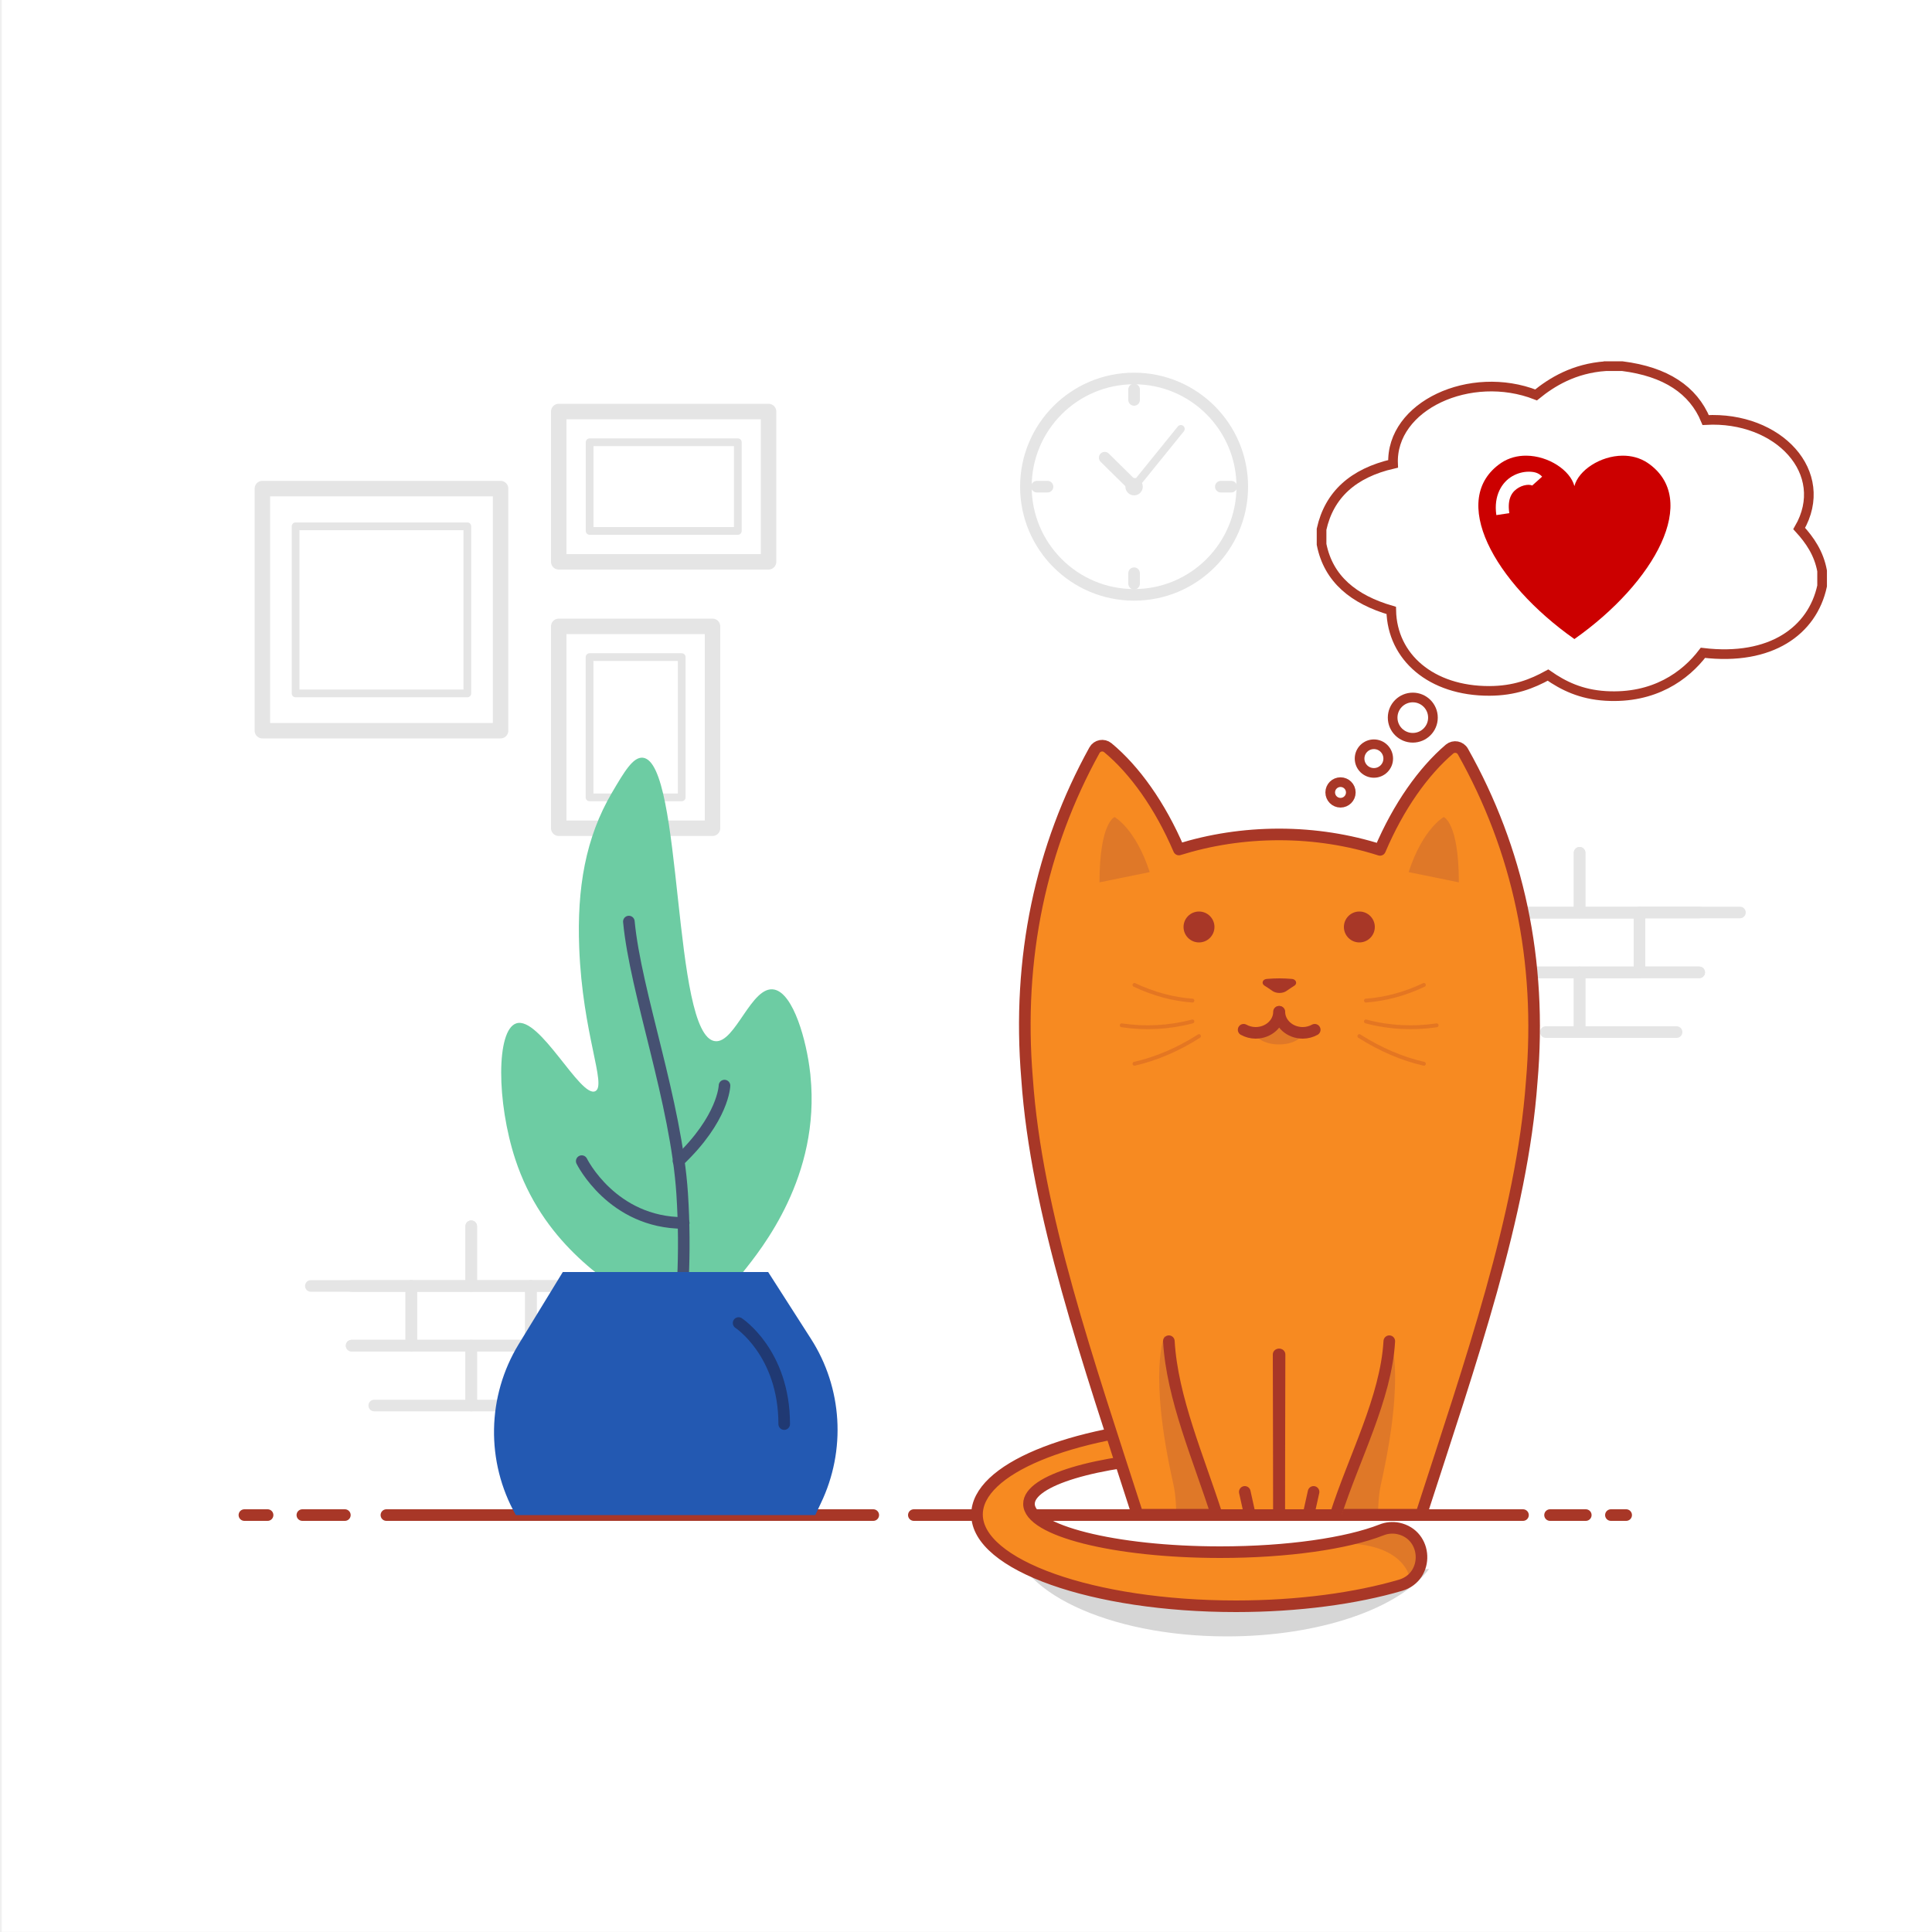
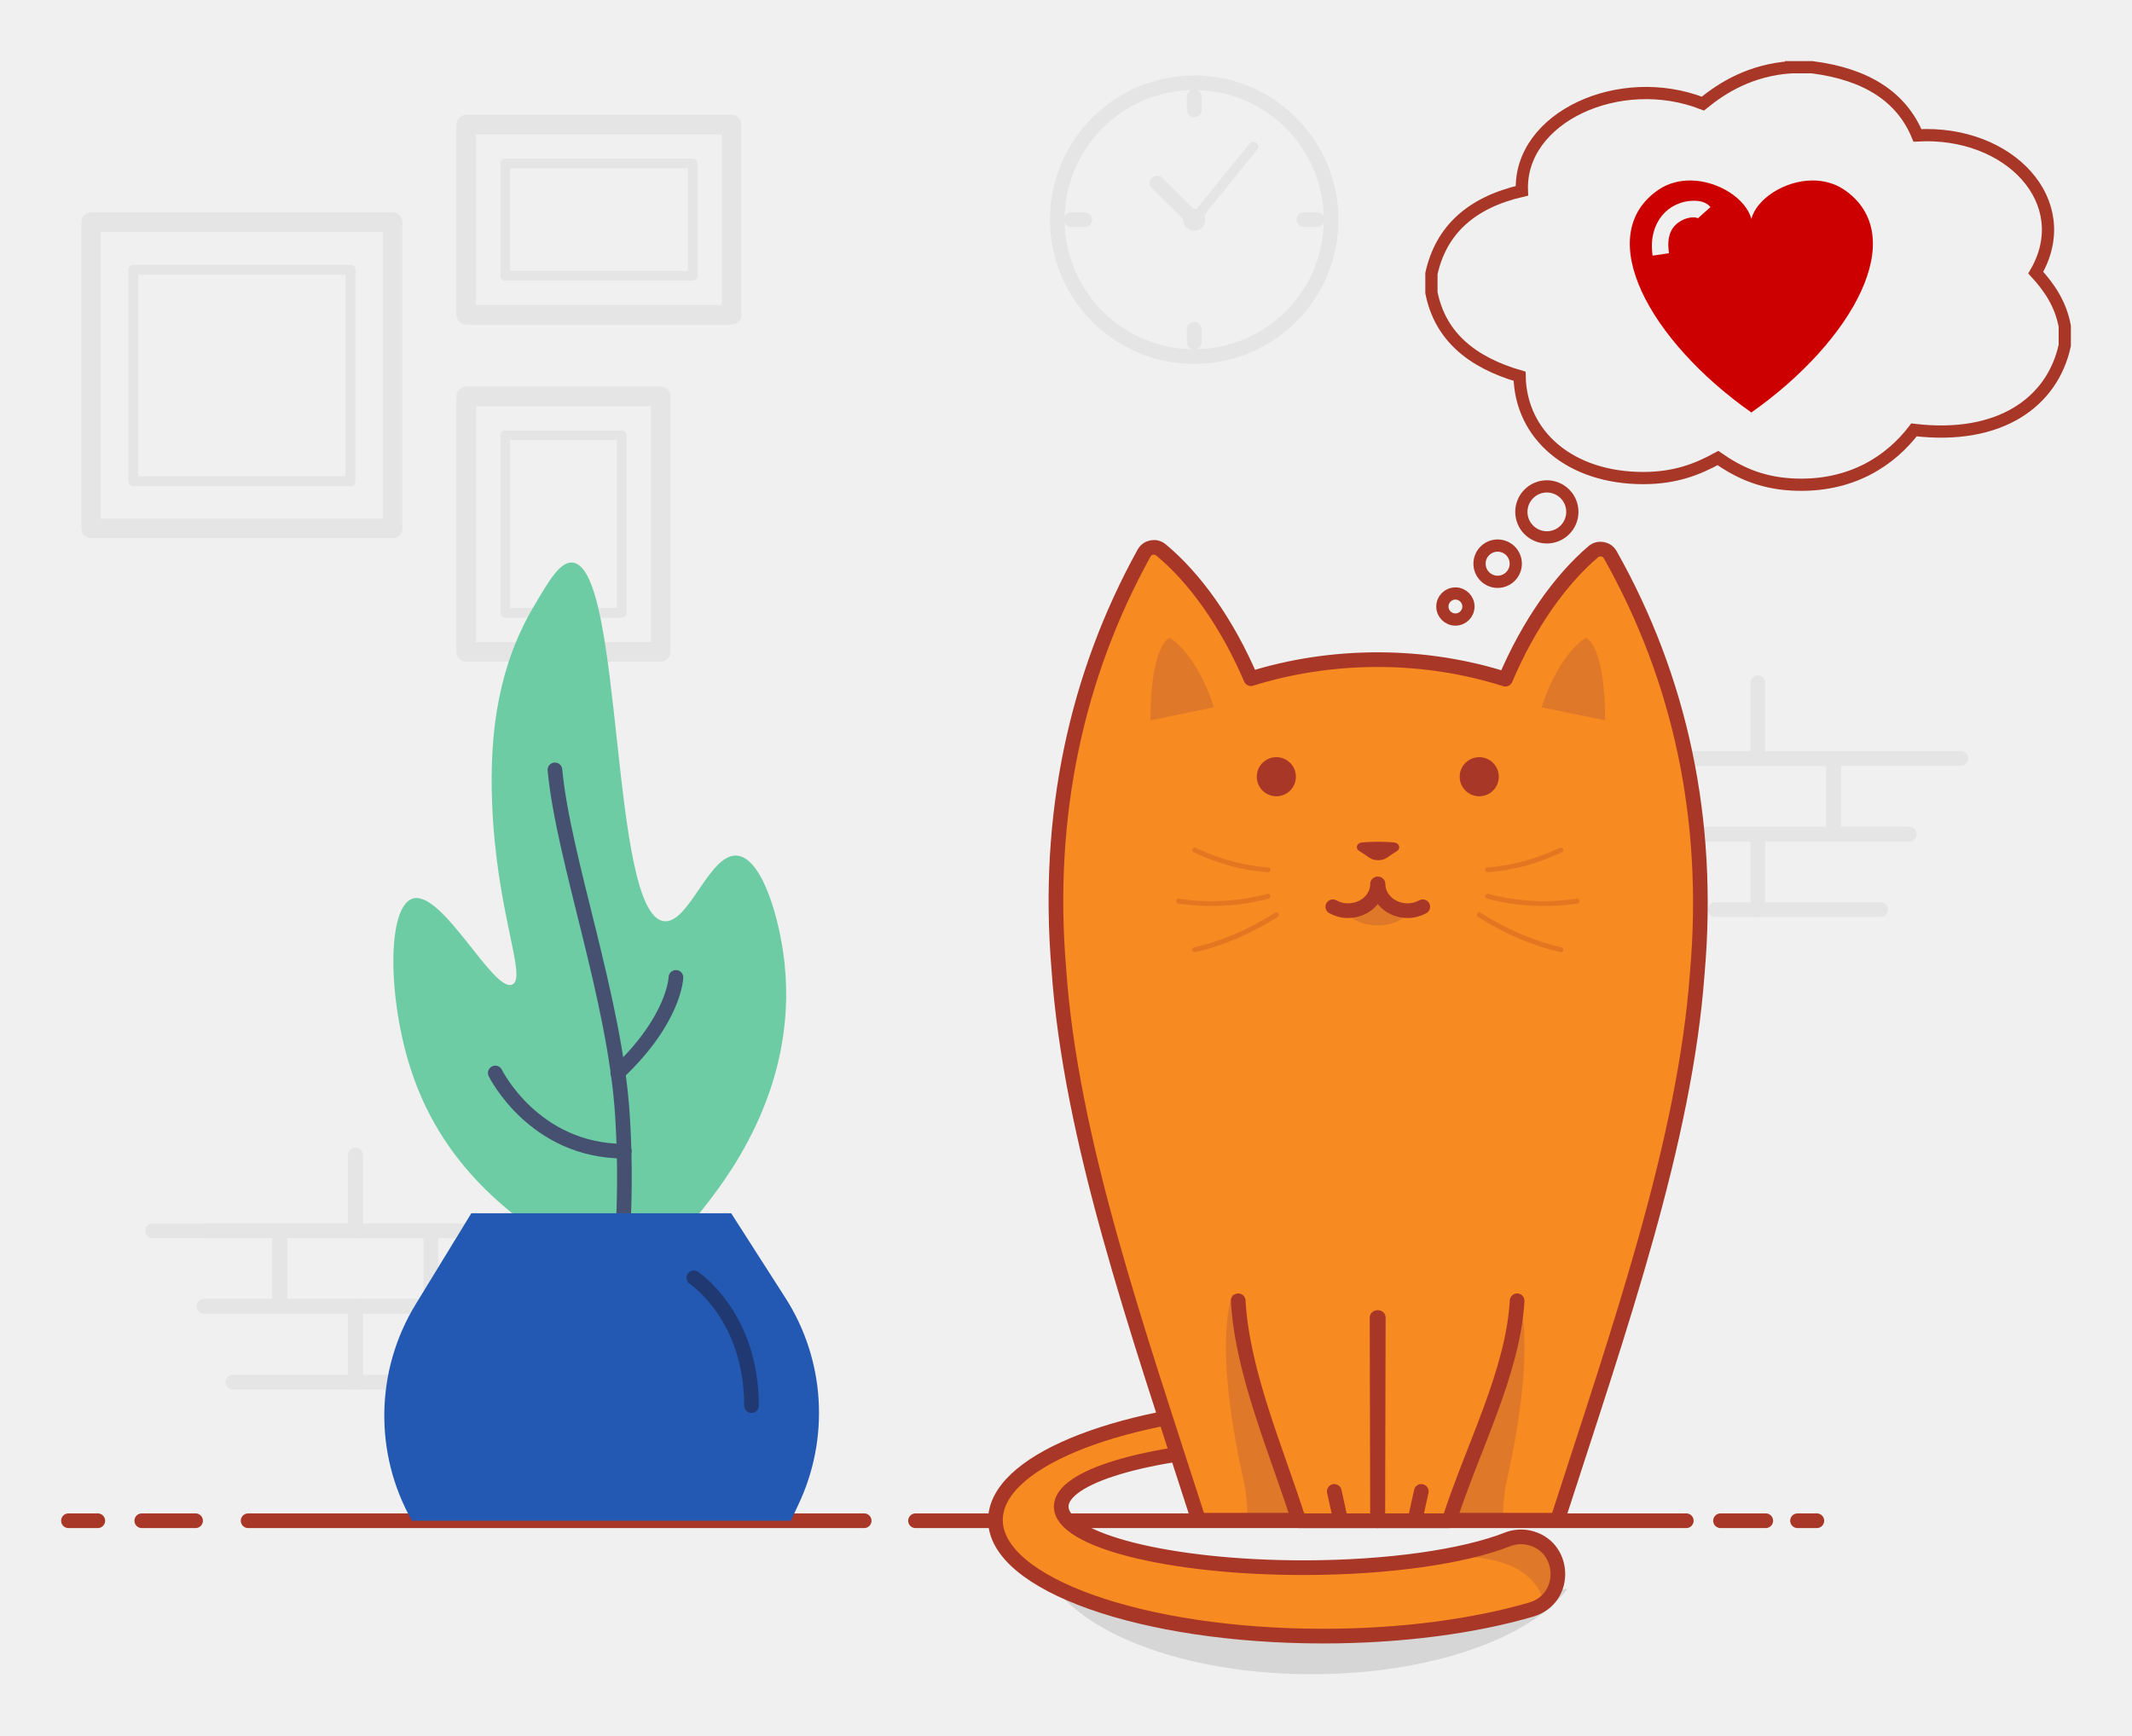
- <svg xmlns="http://www.w3.org/2000/svg" version="1.1" id="Layer_1" x="0px" y="0px" viewBox="0 0 1000 1000" style="enable-background:new 0 0 1000 1000;" xml:space="preserve">
+ <svg xmlns="http://www.w3.org/2000/svg" version="1.1" id="Layer_1" x="0px" y="0px" viewBox="0 0 872.117 709.982" xml:space="preserve" width="872.117" height="709.982">
  <defs id="defs15095">
	
	
	
	
	
	
	
	
	
	
	
	
	
	
	
	
	
	
	
	
</defs>
  <style type="text/css" id="style14799">
	.st0{fill:#F4F5F8;}
	.st1{fill:none;stroke:#E5E5E5;stroke-width:6;stroke-linecap:round;stroke-linejoin:round;stroke-miterlimit:10;}
	.st2{fill:#E5E5E5;}
	.st3{fill:none;stroke:#E5E5E5;stroke-width:4;stroke-linecap:round;stroke-linejoin:round;stroke-miterlimit:10;}
	.st4{fill:none;stroke:#E5E5E5;stroke-width:8;stroke-linecap:round;stroke-linejoin:round;stroke-miterlimit:10;}
	.st5{fill:none;stroke:#A83727;stroke-width:6;stroke-linecap:round;stroke-linejoin:round;stroke-miterlimit:10;}
	.st6{fill:#6DCCA3;}
	.st7{fill:none;stroke:#465172;stroke-width:6;stroke-linecap:round;stroke-linejoin:round;stroke-miterlimit:10;}
	.st8{fill:#2359B2;}
	.st9{opacity:0.67;fill:none;stroke:#1E2A54;stroke-width:6;stroke-linecap:round;stroke-linejoin:round;stroke-miterlimit:10;}
	.st10{fill:#D6D6D6;}
	.st11{fill:#F78A21;}
	.st12{opacity:0.26;fill:#9B463D;}
	.st13{fill:#A83727;}
	.st14{opacity:0.24;}
	.st15{fill:none;stroke:#A83727;stroke-width:2;stroke-linecap:round;stroke-linejoin:round;stroke-miterlimit:10;}
</style>
-   <rect id="XMLID_26_-3" class="st0" width="1000" height="1000" style="enable-background:new 0 0 1000 1000;fill:#ffffff" x="0.913" y="-0.107" />
-   <g fill-rule="evenodd" id="g25971" transform="matrix(0.2340132,0,0,0.2340132,673.1694,161.7572)" style="fill:none;fill-opacity:1;stroke:#a83727;stroke-width:21.366;stroke-miterlimit:4;stroke-dasharray:none;stroke-opacity:1">
+   <g fill-rule="evenodd" id="g25971" transform="matrix(0.2340132,0,0,0.2340132,574.6694,-0.2609823)" style="fill:none;fill-opacity:1;stroke:#a83727;stroke-width:21.366;stroke-miterlimit:4;stroke-dasharray:none;stroke-opacity:1">
    <path d="m 675.05,118.63 h 36.48 c 96.625,12.191 157.01,52.777 184.51,119.18 161.09,-8.855 278.21,116.71 206.83,239.95 23.734,25.895 43.535,54.863 50.688,93.742 v 33.383 c -21.312,98.953 -113.02,165.82 -263.57,147.82 -38.734,50.809 -107.66,101.69 -214.92,95.352 -55.441,-3.336 -94.008,-22.656 -127.78,-46.129 -35.566,19.512 -74.09,34.824 -129.74,34.992 -128.76,0.289 -214.89,-74.879 -216.98,-177.98 C 117.791,634.819 61.728,589.795 46.458,512.76 v -33.383 c 16.848,-76.344 69.863,-124.3 158.14,-144.62 -5.305,-128.79 171.27,-209.26 316.32,-152.52 34.539,-28.055 83.402,-58.656 154.13,-63.598 z" id="path25963" style="fill:none;fill-opacity:1;stroke:#a83727;stroke-width:21.366;stroke-miterlimit:4;stroke-dasharray:none;stroke-opacity:1" />
    <path d="m 292.8,896.04 c 0,24.613 -19.953,44.57 -44.57,44.57 -24.613,0 -44.566,-19.957 -44.566,-44.57 0,-24.613 19.953,-44.566 44.566,-44.566 24.617,0 44.57,19.953 44.57,44.566" id="path25965" style="fill:none;fill-opacity:1;stroke:#a83727;stroke-width:21.366;stroke-miterlimit:4;stroke-dasharray:none;stroke-opacity:1" />
    <path d="m 193.89,986.62 c 0,17.496 -14.184,31.68 -31.68,31.68 -17.496,0 -31.68,-14.184 -31.68,-31.68 0,-17.496 14.184,-31.68 31.68,-31.68 17.496,0 31.68,14.184 31.68,31.68" id="path25967" style="fill:none;fill-opacity:1;stroke:#a83727;stroke-width:21.366;stroke-miterlimit:4;stroke-dasharray:none;stroke-opacity:1" />
    <path d="m 111.14,1061.5 c 0,12.578 -10.199,22.777 -22.777,22.777 -12.578,0 -22.773,-10.199 -22.773,-22.777 0,-12.578 10.195,-22.773 22.773,-22.773 12.578,0 22.777,10.195 22.777,22.773" id="path25969" style="fill:none;fill-opacity:1;stroke:#a83727;stroke-width:21.366;stroke-miterlimit:4;stroke-dasharray:none;stroke-opacity:1" />
  </g>
-   <path d="m 790.02,235.854 c -4.478,-0.033 -8.975,1.067 -12.951,3.694 -27.615,18.713 -3.815,61.898 37.842,91.227 41.656,-29.327 65.456,-72.512 37.842,-91.227 -3.975,-2.627 -8.473,-3.727 -12.951,-3.694 -11.443,0.083 -22.758,7.548 -24.894,15.749 -2.132,-8.201 -13.447,-15.666 -24.894,-15.749 m 1.06,8.306 c 2.634,-0.028 5.184,0.389 7.125,2.556 l -5.052,4.52 c 0.28,0.313 -0.563,-0.313 -2,-0.298 -1.436,0.016 -3.304,0.446 -4.957,1.389 -3.306,1.883 -6.161,5.322 -4.974,13.287 l -6.705,1 c -1.504,-10.094 2.884,-17.075 8.325,-20.176 2.721,-1.549 5.605,-2.249 8.239,-2.283" fill-rule="evenodd" id="path1326" style="fill:#cc0000;fill-opacity:1;stroke-width:0.083" />
-   <g id="XMLID_278_">
+   <path d="m 691.52,73.836 c -4.478,-0.033 -8.975,1.067 -12.951,3.694 -27.615,18.713 -3.815,61.898 37.842,91.227 41.656,-29.327 65.456,-72.512 37.842,-91.227 -3.975,-2.627 -8.473,-3.727 -12.951,-3.694 -11.443,0.083 -22.758,7.548 -24.894,15.749 -2.132,-8.201 -13.447,-15.666 -24.894,-15.749 m 1.06,8.306 c 2.634,-0.028 5.184,0.389 7.125,2.556 l -5.052,4.52 c 0.28,0.313 -0.563,-0.313 -2,-0.298 -1.436,0.016 -3.304,0.446 -4.957,1.389 -3.306,1.883 -6.161,5.322 -4.974,13.287 l -6.705,1 c -1.504,-10.094 2.884,-17.075 8.325,-20.176 2.721,-1.549 5.605,-2.249 8.239,-2.283" fill-rule="evenodd" id="path1326" style="fill:#cc0000;fill-opacity:1;stroke-width:0.083" />
+   <g id="XMLID_278_" transform="translate(-98.5,-162.0182)">
    <polyline id="XMLID_285_" class="st1" points="243.9,634.7 243.9,665.6 182,665.6  " />
    <polyline id="XMLID_284_" class="st1" points="305.7,665.6 243.9,665.6 243.9,634.7  " />
    <rect id="XMLID_283_" x="212.9" y="665.6" class="st1" width="61.9" height="30.9" />
    <polyline id="XMLID_282_" class="st1" points="261.4,727.5 243.9,727.5 243.9,696.5 305.7,696.5  " />
    <polyline id="XMLID_281_" class="st1" points="182,696.5 243.9,696.5 243.9,727.5 193.7,727.5  " />
    <polyline id="XMLID_280_" class="st1" points="160.9,665.6 212.9,665.6 212.9,696.5 182,696.5  " />
    <polyline id="XMLID_279_" class="st1" points="319.4,696.5 274.8,696.5 274.8,665.6 296.2,665.6  " />
  </g>
-   <g id="XMLID_2_">
+   <g id="XMLID_2_" transform="translate(-98.5,-162.0182)">
    <polyline id="XMLID_49_" class="st1" points="817.6,441.4 817.6,472.3 879.5,472.3  " />
    <polyline id="XMLID_38_" class="st1" points="755.8,472.3 817.6,472.3 817.6,441.4  " />
-     <rect id="XMLID_37_" x="786.7" y="472.3" transform="matrix(-1 -4.487045e-11 4.487045e-11 -1 1635.286 975.629)" class="st1" width="61.9" height="30.9" />
+     <rect id="XMLID_37_" x="786.7" y="472.3" transform="rotate(180,817.6429,487.8145)" class="st1" width="61.9" height="30.9" />
    <polyline id="XMLID_26_" class="st1" points="800.1,534.2 817.6,534.2 817.6,503.3 755.8,503.3  " />
    <polyline id="XMLID_8_" class="st1" points="879.5,503.3 817.6,503.3 817.6,534.2 867.8,534.2  " />
    <polyline id="XMLID_4_" class="st1" points="900.6,472.3 848.6,472.3 848.6,503.3 879.5,503.3  " />
    <polyline id="XMLID_3_" class="st1" points="742.1,503.3 786.7,503.3 786.7,472.3 765.3,472.3  " />
  </g>
-   <g id="XMLID_288_">
+   <g id="XMLID_288_" transform="translate(-98.5,-162.0182)">
    <circle id="XMLID_175_" class="st1" cx="587" cy="251.9" r="56" />
    <line id="XMLID_178_" class="st1" x1="587" y1="201.6" x2="587" y2="207" />
    <line id="XMLID_179_" class="st1" x1="587" y1="296.7" x2="587" y2="302.1" />
    <line id="XMLID_180_" class="st1" x1="637.3" y1="251.9" x2="631.9" y2="251.9" />
    <line id="XMLID_177_" class="st1" x1="542.2" y1="251.9" x2="536.7" y2="251.9" />
    <circle id="XMLID_181_" class="st2" cx="587" cy="251.9" r="4.5" />
    <line id="XMLID_183_" class="st3" x1="587" y1="251.9" x2="611.2" y2="222" />
    <line id="XMLID_184_" class="st1" x1="571.8" y1="236.9" x2="587" y2="251.9" />
  </g>
-   <g id="XMLID_23_">
+   <g id="XMLID_23_" transform="translate(-98.5,-162.0182)">
    <rect id="XMLID_22_" x="135.8" y="252.9" class="st4" width="123.3" height="125.3" />
-     <rect id="XMLID_114_" x="154.3" y="271.2" transform="matrix(-1.836970e-16 1 -1 -1.836970e-16 513.0942 118.1157)" class="st3" width="86.5" height="88.9" />
+     <rect id="XMLID_114_" x="154.3" y="271.2" transform="rotate(90,197.4892,315.6049)" class="st3" width="86.5" height="88.9" />
    <rect id="XMLID_18_" x="289.2" y="213" class="st4" width="108.6" height="77.8" />
-     <rect id="XMLID_122_" x="320.6" y="213.5" transform="matrix(-1.836970e-16 1 -1 -1.836970e-16 595.3908 -91.6892)" class="st3" width="45.9" height="76.7" />
-     <rect id="XMLID_115_" x="292.7" y="352.6" transform="matrix(-1.836970e-16 1 -1 -1.836970e-16 705.4474 47.4194)" class="st3" width="72.6" height="47.7" />
+     <rect id="XMLID_122_" x="320.6" y="213.5" transform="rotate(90,343.54,251.8508)" class="st3" width="45.9" height="76.7" />
+     <rect id="XMLID_115_" x="292.7" y="352.6" transform="rotate(90,329.014,376.4334)" class="st3" width="72.6" height="47.7" />
    <rect id="XMLID_17_" x="289.2" y="324.2" class="st4" width="79.6" height="104.5" />
  </g>
-   <line id="XMLID_59_" class="st5" x1="833.8" y1="784.2" x2="841.7" y2="784.2" />
-   <line id="XMLID_56_" class="st5" x1="802.3" y1="784.2" x2="820.8" y2="784.2" />
-   <line id="XMLID_54_" class="st5" x1="473" y1="784.2" x2="788.3" y2="784.2" />
-   <line id="XMLID_53_" class="st5" x1="200" y1="784.2" x2="452" y2="784.2" />
-   <line id="XMLID_52_" class="st5" x1="156.5" y1="784.2" x2="178.5" y2="784.2" />
-   <line id="XMLID_57_" class="st5" x1="126.5" y1="784.2" x2="138.5" y2="784.2" />
-   <g id="g14846">
-     <path id="XMLID_28_" class="st6" d="M330.9,674.4c-18.2-11.6-50.3-32-64.2-74.4c-9.7-29.6-9.9-66.8,0.5-70.3   c12.1-4,33.2,38.8,40.9,35.1c6.1-2.9-6.6-29.4-8.3-74.3c-1.2-30.6,3.2-56.9,17-80.3c6.3-10.7,10.9-18.6,16-18   c20.9,2.4,15,144,37.3,146.7c10.5,1.3,18.9-29.2,30.7-26.7c10,2.1,16.7,26.8,18.5,42.8c0.1,0.8,0.2,1.4,0.2,1.9   c5.2,51.9-25.1,89.3-35.3,102c-15.3,18.8-25.6,22.6-33.6,22.7C342.2,681.5,335.8,677.6,330.9,674.4z" />
-     <path id="XMLID_41_" class="st7" d="M325.5,477c3.5,37,24.5,93.3,27.6,141c2,31.1,0.1,58.5-3,81" />
-     <path id="XMLID_25_" class="st8" d="M422,784.2H267l0,0c-15.6-27.6-15-61.5,1.5-88.5l22.8-37.3h106.3l22.1,34.5   c16.4,25.5,18.3,57.8,5.2,85.1L422,784.2z" />
-     <path id="XMLID_44_" class="st7" d="M375,561.9c0,0-0.4,17-23.8,39.1" />
-     <path id="XMLID_47_" class="st7" d="M301.1,601c0,0,15.7,32,52.8,32" />
-     <path id="XMLID_48_" class="st9" d="M382.3,684.8c0,0,23.6,15.4,23.6,52.3" />
+   <line id="XMLID_59_" class="st5" x1="735.3" y1="622.182" x2="743.2" y2="622.182" />
+   <line id="XMLID_56_" class="st5" x1="703.8" y1="622.182" x2="722.3" y2="622.182" />
+   <line id="XMLID_54_" class="st5" x1="374.5" y1="622.182" x2="689.8" y2="622.182" />
+   <line id="XMLID_53_" class="st5" x1="101.5" y1="622.182" x2="353.5" y2="622.182" />
+   <line id="XMLID_52_" class="st5" x1="58" y1="622.182" x2="80" y2="622.182" />
+   <line id="XMLID_57_" class="st5" x1="28" y1="622.182" x2="40" y2="622.182" />
+   <g id="g14846" transform="translate(-98.5,-162.0182)">
+     <path id="XMLID_28_" class="st6" d="m 330.9,674.4 c -18.2,-11.6 -50.3,-32 -64.2,-74.4 -9.7,-29.6 -9.9,-66.8 0.5,-70.3 12.1,-4 33.2,38.8 40.9,35.1 6.1,-2.9 -6.6,-29.4 -8.3,-74.3 -1.2,-30.6 3.2,-56.9 17,-80.3 6.3,-10.7 10.9,-18.6 16,-18 20.9,2.4 15,144 37.3,146.7 10.5,1.3 18.9,-29.2 30.7,-26.7 10,2.1 16.7,26.8 18.5,42.8 0.1,0.8 0.2,1.4 0.2,1.9 5.2,51.9 -25.1,89.3 -35.3,102 -15.3,18.8 -25.6,22.6 -33.6,22.7 -8.4,-0.1 -14.8,-4 -19.7,-7.2 z" />
+     <path id="XMLID_41_" class="st7" d="m 325.5,477 c 3.5,37 24.5,93.3 27.6,141 2,31.1 0.1,58.5 -3,81" />
+     <path id="XMLID_25_" class="st8" d="M 422,784.2 H 267 v 0 c -15.6,-27.6 -15,-61.5 1.5,-88.5 l 22.8,-37.3 h 106.3 l 22.1,34.5 c 16.4,25.5 18.3,57.8 5.2,85.1 z" />
+     <path id="XMLID_44_" class="st7" d="m 375,561.9 c 0,0 -0.4,17 -23.8,39.1" />
+     <path id="XMLID_47_" class="st7" d="m 301.1,601 c 0,0 15.7,32 52.8,32" />
+     <path id="XMLID_48_" class="st9" d="m 382.3,684.8 c 0,0 23.6,15.4 23.6,52.3" />
  </g>
-   <path id="XMLID_14_" class="st10" d="m 523.6,794 c 0,29.2 49.9,53 111.4,53 48.2,0 89.2,-14.5 104.7,-34.9 l -116.5,8.4 z" />
-   <path id="XMLID_15_" class="st11" d="m 723.7,791.1 c -2.9,-0.6 -6,-0.3 -8.7,0.8 -17.6,6.9 -48.4,11.5 -83.4,11.5 -54.7,0 -99,-11.2 -99,-25 0,-12.2 34.7,-22.4 80.6,-24.6 l 3.2,-16.7 c -62.9,3.9 -110.7,23.4 -110.7,46.8 0,26.2 60,47.5 134,47.5 32.4,0 62.1,-4.1 85.3,-10.9 15,-4.5 14.1,-26.2 -1.3,-29.4 z" />
-   <path id="XMLID_51_" class="st12" d="m 671.1,801.3 48,-10.5 c 0,0 12.6,1.3 14.9,8 4,11.4 -4.2,18.4 -4.2,18.4 0,0 -3.1,-26.4 -58.7,-15.9 z" />
-   <path id="XMLID_21_" class="st5" d="m 723.7,791.1 c -2.9,-0.6 -6,-0.3 -8.7,0.8 -17.6,6.9 -48.4,11.5 -83.4,11.5 -54.7,0 -99,-11.2 -99,-25 0,-12.2 34.7,-22.4 80.6,-24.6 l 3.2,-16.7 c -62.9,3.9 -110.7,23.4 -110.7,46.8 0,26.2 60,47.5 134,47.5 32.4,0 62.1,-4.1 85.3,-10.9 15,-4.5 14.1,-26.2 -1.3,-29.4 z" />
-   <path id="XMLID_27_" class="st11" d="m 714.3,439.9 c -16,-5.1 -33.7,-8 -52.2,-8 -18.4,0 -35.9,2.8 -51.9,7.8 -9.7,-22.7 -22.9,-41.2 -36.8,-52.7 -2.2,-1.8 -5.5,-1.2 -6.9,1.3 -27.7,50.1 -40.1,107.4 -34.9,169.9 4.8,69.8 31.7,146.5 57.2,225.8 h 146.8 c 25.6,-79.2 52.2,-155.1 57.2,-224 5.5,-62.9 -7.1,-120.4 -35.6,-171 -1.4,-2.5 -4.7,-3.1 -6.9,-1.3 -13.6,11.6 -26.5,29.8 -36,52.2 z" />
-   <path id="XMLID_55_" class="st12" d="m 674.4,533.9 c 0,3.7 -5.5,6.7 -12.4,6.7 -6.8,0 -12.4,-3 -12.4,-6.7 l 12.5,-2.8 z" />
-   <path id="XMLID_40_" class="st12" d="m 713.3,782.6 c 0,0 0,-7.9 1.5,-14.5 13.2,-58.7 4.5,-76.8 4.5,-76.8 l -27.8,91.5 z" />
-   <path id="XMLID_42_" class="st12" d="m 608.8,782.6 c 0,0 0,-7.9 -1.5,-14.5 -13.2,-58.7 -4.5,-76.8 -4.5,-76.8 l 27.8,91.5 z" />
-   <path id="XMLID_16_" class="st5" d="m 714.3,439.9 c -16,-5.1 -33.7,-8 -52.2,-8 -18.4,0 -35.9,2.8 -51.9,7.8 -9.7,-22.7 -22.9,-41.2 -36.8,-52.7 -2.2,-1.8 -5.5,-1.2 -6.9,1.3 -27.7,50.1 -40.1,107.4 -34.9,169.9 4.8,69.8 31.7,146.5 57.2,225.8 h 146.8 c 25.6,-79.2 52.2,-155.1 57.2,-224 5.5,-62.9 -7.1,-120.4 -35.6,-171 -1.4,-2.5 -4.7,-3.1 -6.9,-1.3 -13.6,11.6 -26.5,29.8 -36,52.2 z" />
-   <circle id="XMLID_6_" class="st13" cx="620.6" cy="479.8" r="8" />
-   <circle id="XMLID_12_" class="st13" cx="703.6" cy="479.8" r="8" />
-   <path id="XMLID_13_" class="st13" d="m 668.8,506.7 c -4.4,-0.4 -8.8,-0.4 -13.2,0 -2.1,0.2 -2.8,2.3 -1.2,3.4 1.4,0.9 2.8,1.8 4.2,2.8 2,1.4 5.3,1.4 7.3,0 1.4,-1 2.8,-1.9 4.2,-2.8 1.5,-1.1 0.7,-3.2 -1.3,-3.4 z" />
-   <g id="XMLID_32_">
+   <path id="XMLID_14_" class="st10" d="m 425.1,631.982 c 0,29.2 49.9,53 111.4,53 48.2,0 89.2,-14.5 104.7,-34.9 l -116.5,8.4 z" />
+   <path id="XMLID_15_" class="st11" d="m 625.2,629.082 c -2.9,-0.6 -6,-0.3 -8.7,0.8 -17.6,6.9 -48.4,11.5 -83.4,11.5 -54.7,0 -99,-11.2 -99,-25 0,-12.2 34.7,-22.4 80.6,-24.6 l 3.2,-16.7 c -62.9,3.9 -110.7,23.4 -110.7,46.8 0,26.2 60,47.5 134,47.5 32.4,0 62.1,-4.1 85.3,-10.9 15,-4.5 14.1,-26.2 -1.3,-29.4 z" />
+   <path id="XMLID_51_" class="st12" d="m 572.6,639.282 48,-10.5 c 0,0 12.6,1.3 14.9,8 4,11.4 -4.2,18.4 -4.2,18.4 0,0 -3.1,-26.4 -58.7,-15.9 z" />
+   <path id="XMLID_21_" class="st5" d="m 625.2,629.082 c -2.9,-0.6 -6,-0.3 -8.7,0.8 -17.6,6.9 -48.4,11.5 -83.4,11.5 -54.7,0 -99,-11.2 -99,-25 0,-12.2 34.7,-22.4 80.6,-24.6 l 3.2,-16.7 c -62.9,3.9 -110.7,23.4 -110.7,46.8 0,26.2 60,47.5 134,47.5 32.4,0 62.1,-4.1 85.3,-10.9 15,-4.5 14.1,-26.2 -1.3,-29.4 z" />
+   <path id="XMLID_27_" class="st11" d="m 615.8,277.882 c -16,-5.1 -33.7,-8 -52.2,-8 -18.4,0 -35.9,2.8 -51.9,7.8 -9.7,-22.7 -22.9,-41.2 -36.8,-52.7 -2.2,-1.8 -5.5,-1.2 -6.9,1.3 -27.7,50.1 -40.1,107.4 -34.9,169.9 4.8,69.8 31.7,146.5 57.2,225.8 h 146.8 c 25.6,-79.2 52.2,-155.1 57.2,-224 5.5,-62.9 -7.1,-120.4 -35.6,-171 -1.4,-2.5 -4.7,-3.1 -6.9,-1.3 -13.6,11.6 -26.5,29.8 -36,52.2 z" />
+   <path id="XMLID_55_" class="st12" d="m 575.9,371.882 c 0,3.7 -5.5,6.7 -12.4,6.7 -6.8,0 -12.4,-3 -12.4,-6.7 l 12.5,-2.8 z" />
+   <path id="XMLID_40_" class="st12" d="m 614.8,620.582 c 0,0 0,-7.9 1.5,-14.5 13.2,-58.7 4.5,-76.8 4.5,-76.8 l -27.8,91.5 z" />
+   <path id="XMLID_42_" class="st12" d="m 510.3,620.582 c 0,0 0,-7.9 -1.5,-14.5 -13.2,-58.7 -4.5,-76.8 -4.5,-76.8 l 27.8,91.5 z" />
+   <path id="XMLID_16_" class="st5" d="m 615.8,277.882 c -16,-5.1 -33.7,-8 -52.2,-8 -18.4,0 -35.9,2.8 -51.9,7.8 -9.7,-22.7 -22.9,-41.2 -36.8,-52.7 -2.2,-1.8 -5.5,-1.2 -6.9,1.3 -27.7,50.1 -40.1,107.4 -34.9,169.9 4.8,69.8 31.7,146.5 57.2,225.8 h 146.8 c 25.6,-79.2 52.2,-155.1 57.2,-224 5.5,-62.9 -7.1,-120.4 -35.6,-171 -1.4,-2.5 -4.7,-3.1 -6.9,-1.3 -13.6,11.6 -26.5,29.8 -36,52.2 z" />
+   <circle id="XMLID_6_" class="st13" cx="522.1" cy="317.782" r="8" />
+   <circle id="XMLID_12_" class="st13" cx="605.1" cy="317.782" r="8" />
+   <path id="XMLID_13_" class="st13" d="m 570.3,344.682 c -4.4,-0.4 -8.8,-0.4 -13.2,0 -2.1,0.2 -2.8,2.3 -1.2,3.4 1.4,0.9 2.8,1.8 4.2,2.8 2,1.4 5.3,1.4 7.3,0 1.4,-1 2.8,-1.9 4.2,-2.8 1.5,-1.1 0.7,-3.2 -1.3,-3.4 z" />
+   <g id="XMLID_32_" transform="translate(-98.5,-162.0182)">
    <path id="XMLID_39_" class="st11" d="m 719.1,694.2 c -1.7,29.5 -15.4,60.5 -24.8,90 -9.7,0 -32.2,0 -32.2,0 l 0.2,-83.1" />
    <path id="XMLID_34_" class="st11" d="m 605,694.2 c 1.7,29.5 18.4,60.5 27.8,90 9.7,0 29.2,0 29.2,0 l -0.2,-83.1" />
  </g>
-   <g id="XMLID_5_">
+   <g id="XMLID_5_" transform="translate(-98.5,-162.0182)">
    <path id="XMLID_10_" class="st5" d="m 680.5,533 c -1.8,1 -4,1.6 -6.2,1.6 -6.7,0 -12.1,-4.9 -12.1,-10.9" />
    <path id="XMLID_7_" class="st5" d="m 643.7,533 c 1.8,1 4,1.6 6.2,1.6 6.7,0 12.1,-4.9 12.1,-10.9" />
  </g>
-   <g id="XMLID_29_">
+   <g id="XMLID_29_" transform="translate(-98.5,-162.0182)">
    <path id="XMLID_11_" class="st5" d="m 719.1,694.2 c -1.7,29.5 -18.4,60.5 -27.8,90 -9.7,0 -29.2,0 -29.2,0 l 0.2,-83.1" />
    <path id="XMLID_30_" class="st5" d="m 605,694.2 c 1.7,29.5 15.4,60.5 24.8,90 9.7,0 32.2,0 32.2,0 l -0.2,-83.1" />
  </g>
-   <path id="XMLID_31_" class="st12" d="m 729.1,451.4 c 7.4,-22.7 18.2,-28.5 18.2,-28.5 0,0 7.8,2.9 7.8,33.8" />
-   <path id="XMLID_33_" class="st12" d="m 595.1,451.4 c -7.4,-22.7 -18.2,-28.5 -18.2,-28.5 0,0 -7.8,2.9 -7.8,33.8" />
-   <line id="XMLID_45_" class="st5" x1="644.3" y1="772.2" x2="646.8" y2="783.5" />
-   <line id="XMLID_46_" class="st5" x1="679.9" y1="772.2" x2="677.4" y2="783.5" />
-   <g id="XMLID_1_" class="st14">
+   <path id="XMLID_31_" class="st12" d="m 630.6,289.382 c 7.4,-22.7 18.2,-28.5 18.2,-28.5 0,0 7.8,2.9 7.8,33.8" />
+   <path id="XMLID_33_" class="st12" d="m 496.6,289.382 c -7.4,-22.7 -18.2,-28.5 -18.2,-28.5 0,0 -7.8,2.9 -7.8,33.8" />
+   <line id="XMLID_45_" class="st5" x1="545.8" y1="610.182" x2="548.3" y2="621.482" />
+   <line id="XMLID_46_" class="st5" x1="581.4" y1="610.182" x2="578.9" y2="621.482" />
+   <g id="XMLID_1_" class="st14" transform="translate(-98.5,-162.0182)">
    <path id="XMLID_19_" class="st15" d="m 707,528.7 c 12.1,3.2 24.6,3.8 36.6,2" />
    <path id="XMLID_20_" class="st15" d="m 703.6,536.3 c 11,7 22.4,11.8 33.4,14.3" />
    <path id="XMLID_35_" class="st15" d="m 707,517.9 c 9.9,-0.7 20.1,-3.4 30,-8.1" />
    <path id="XMLID_50_" class="st15" d="m 617.2,528.7 c -12.1,3.2 -24.6,3.8 -36.6,2" />
    <path id="XMLID_43_" class="st15" d="m 620.6,536.3 c -11,7 -22.4,11.8 -33.4,14.3" />
    <path id="XMLID_36_" class="st15" d="m 617.2,517.9 c -9.9,-0.7 -20.1,-3.4 -30,-8.1" />
  </g>
</svg>
